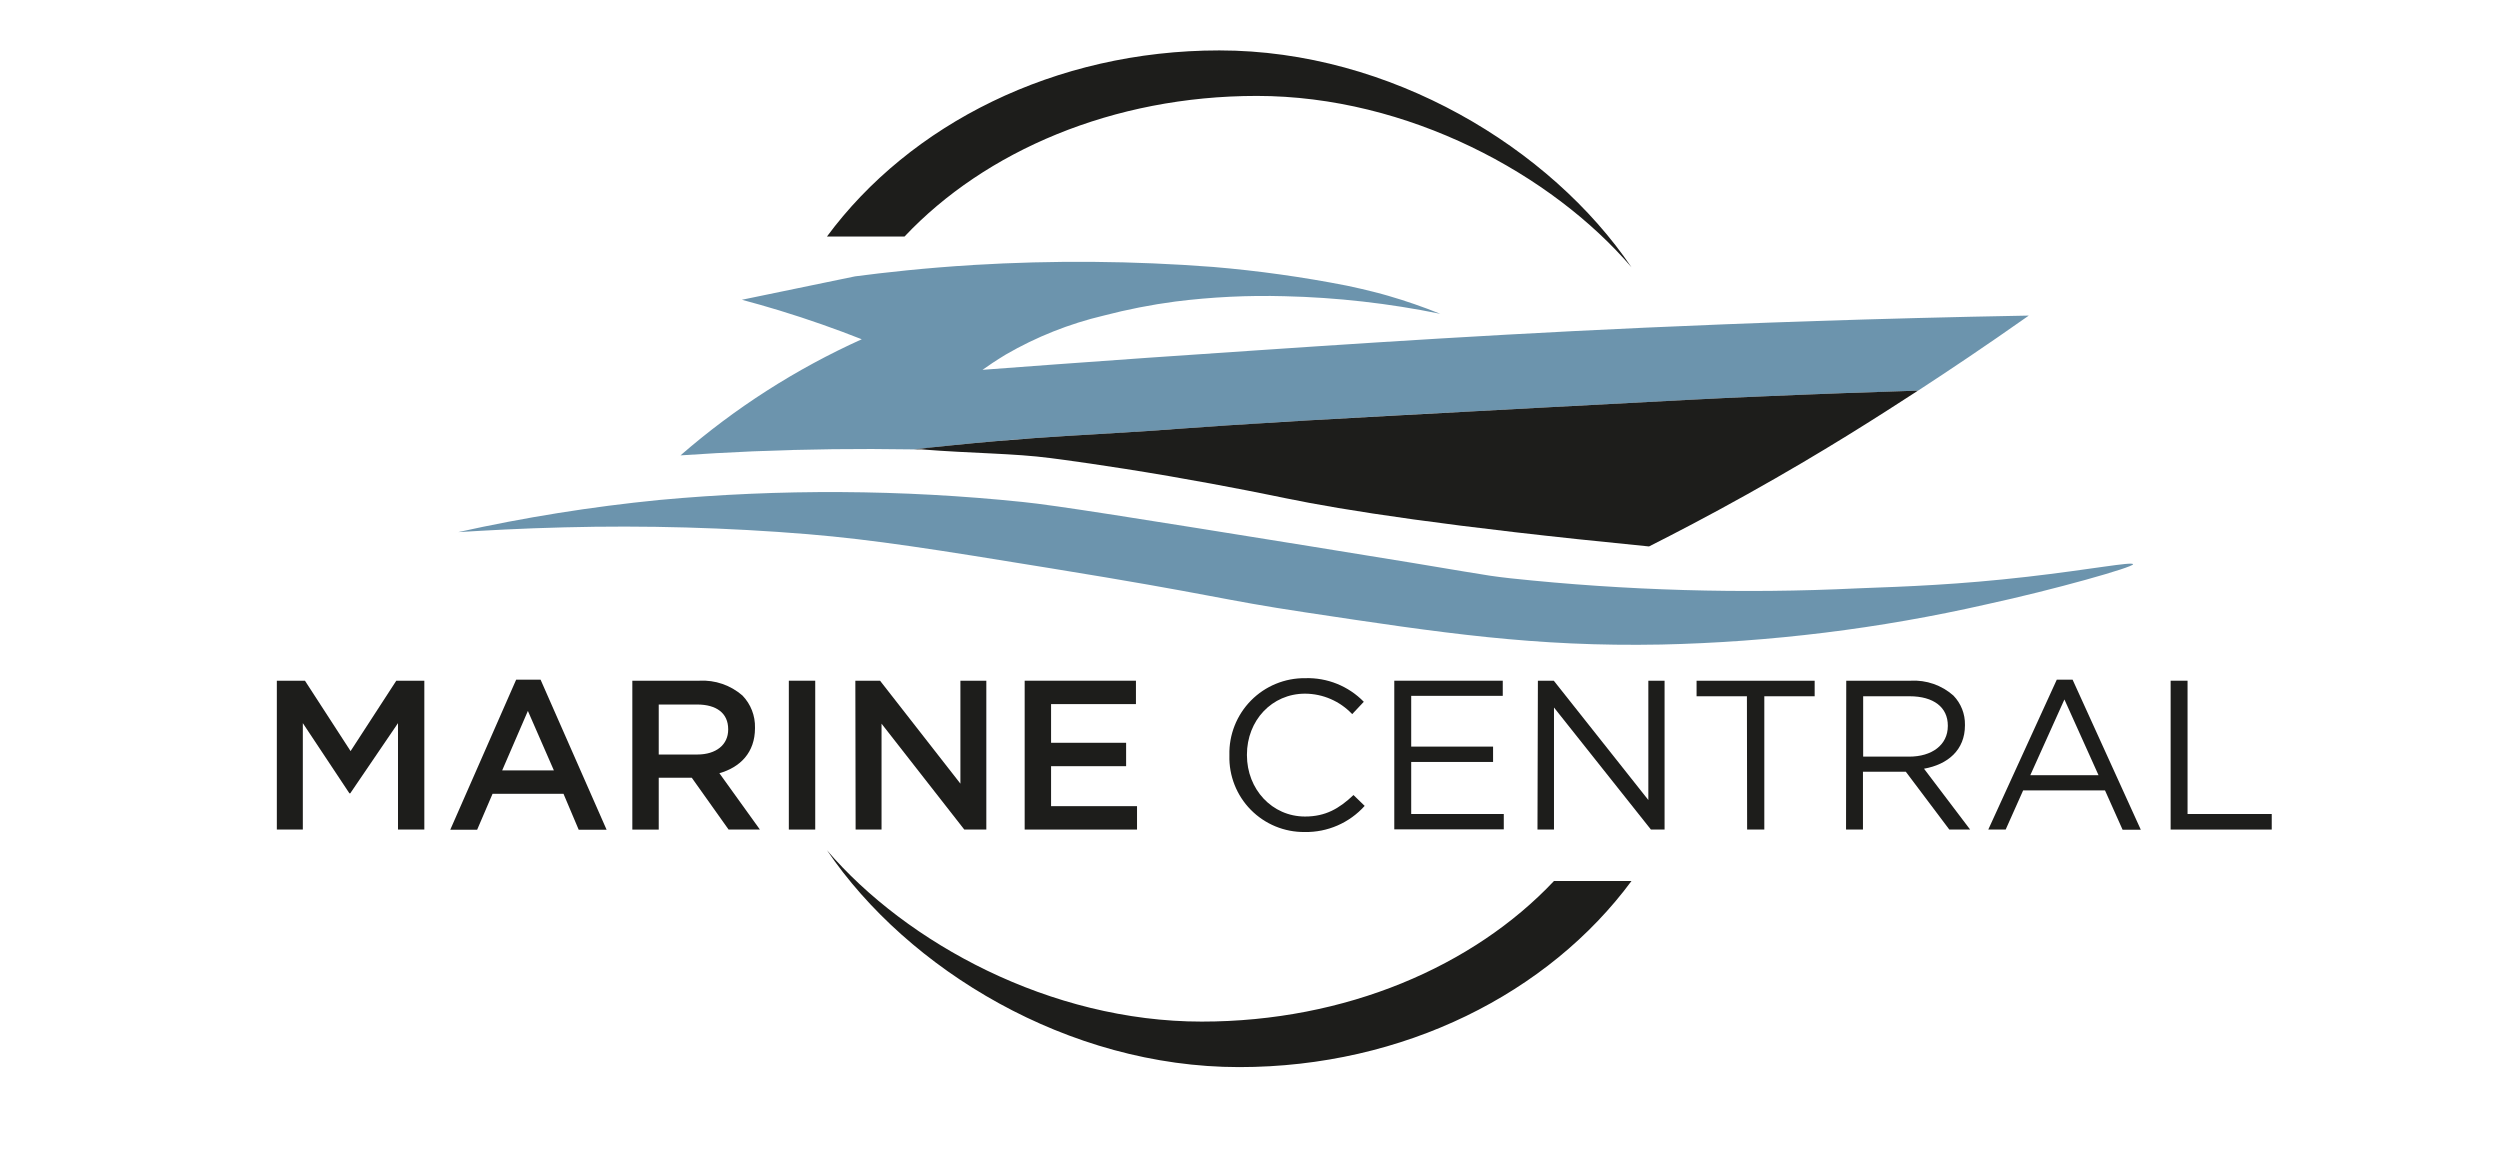
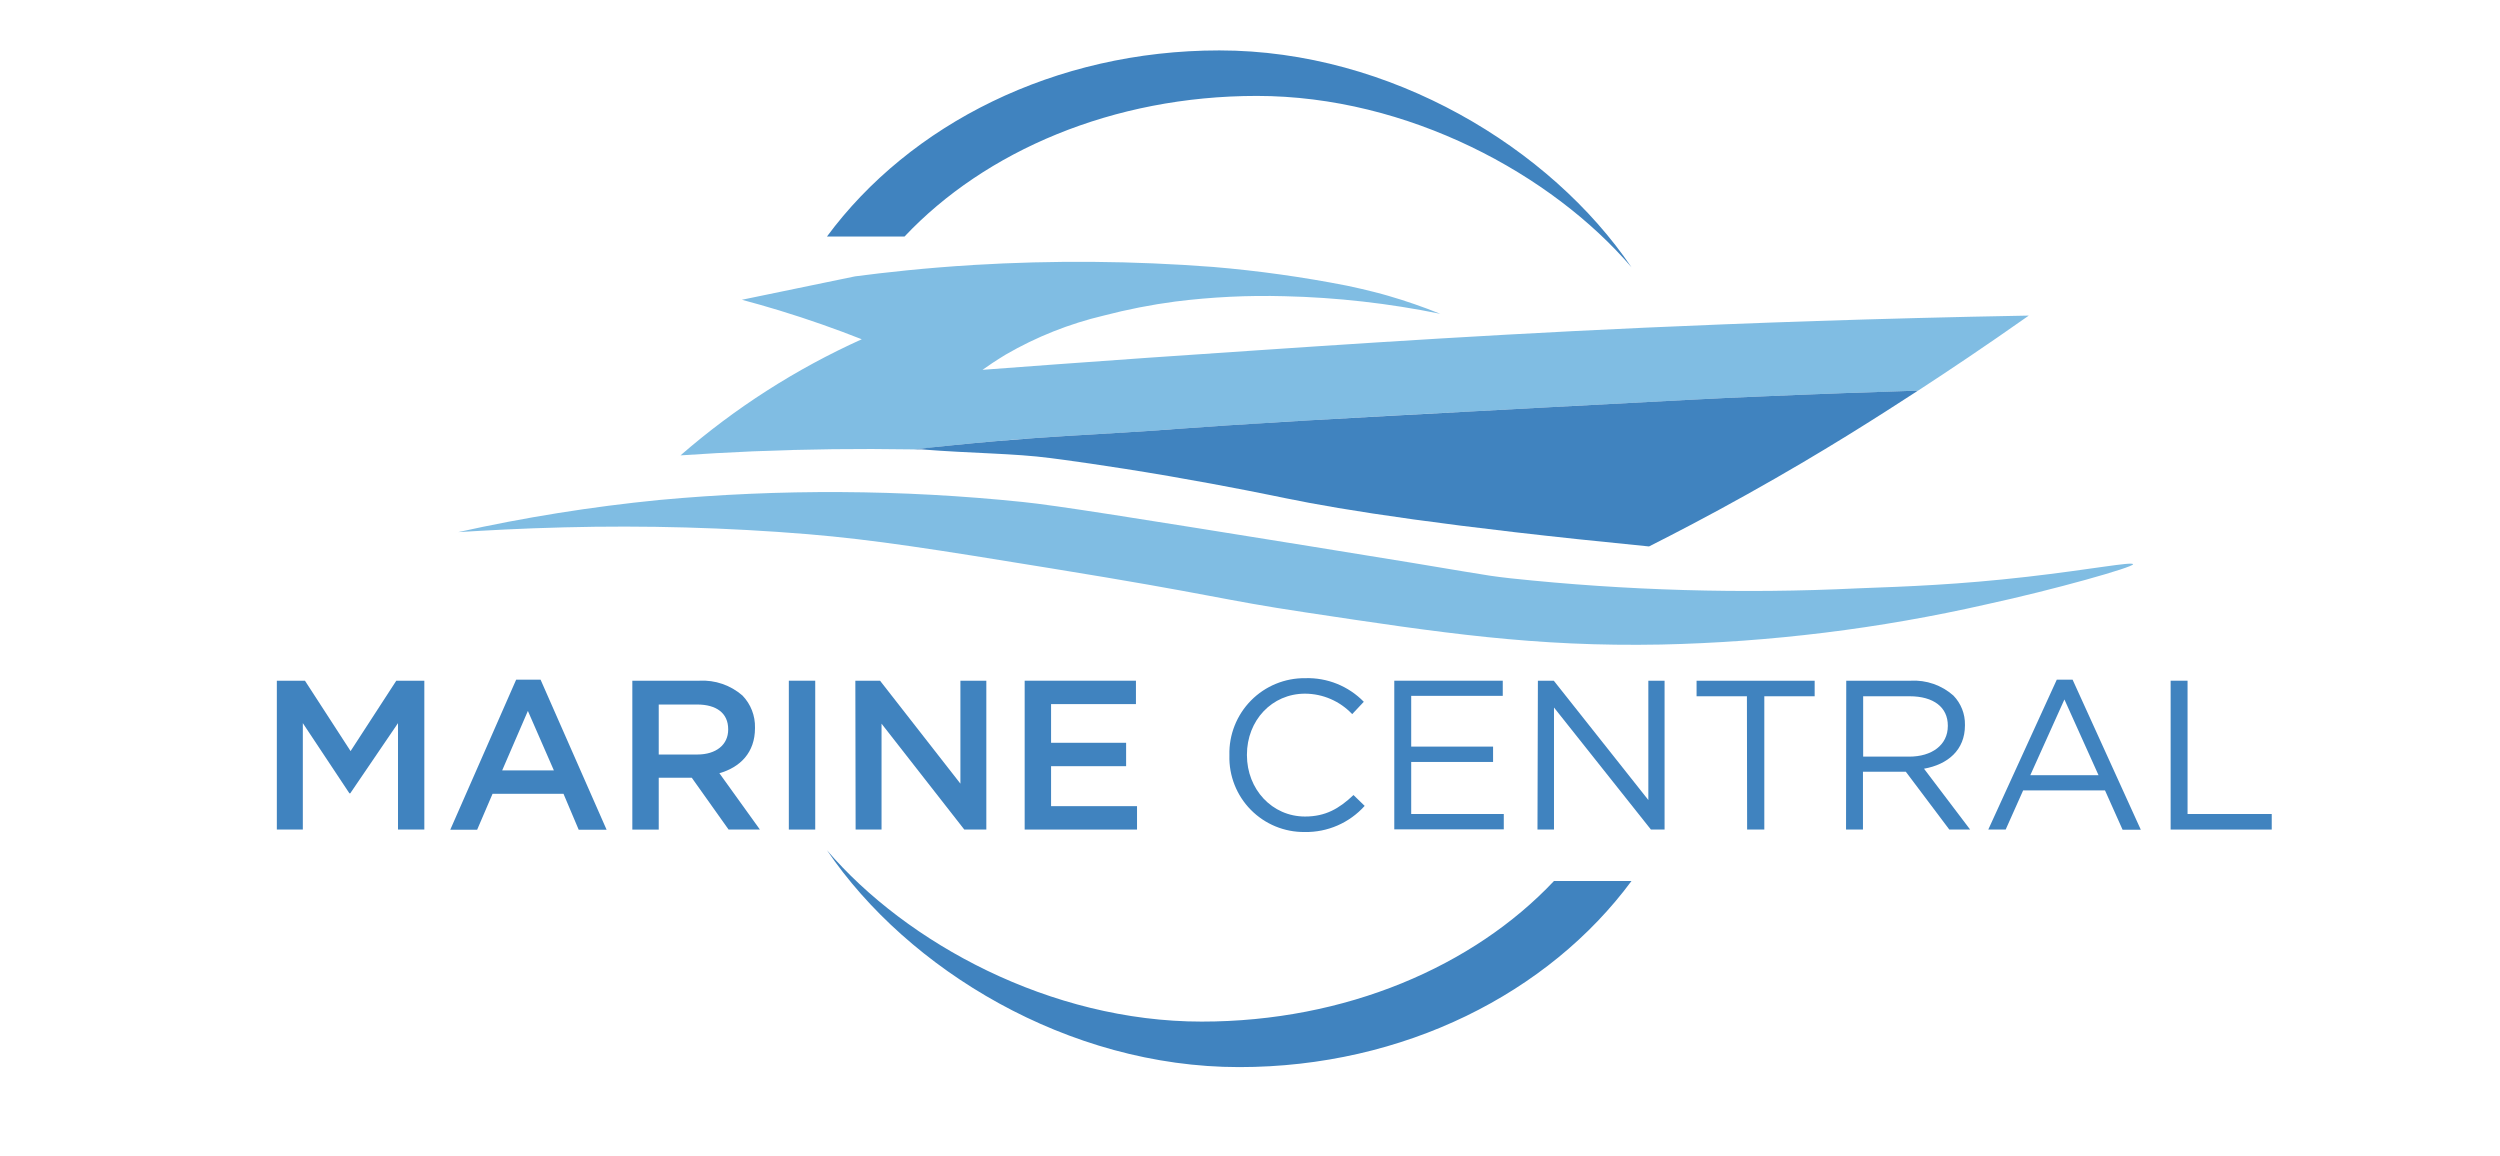
<svg xmlns="http://www.w3.org/2000/svg" id="Layer_1" data-name="Layer 1" viewBox="0 0 366.46 169.33">
  <defs>
-     <style>.cls-1{fill:#6c94ad;}.cls-2{fill:#1d1d1b;}</style>
+     <style>.cls-1{fill:#80bde3;}.cls-2{fill:#4083bf;}</style>
  </defs>
  <path class="cls-1" d="M133.4,65.87H134c1.45-.17,3.21-.36,5.2-.56,9.67-1,16.86-1.4,20.79-1.62,14.89-.86,10.33-.8,31.64-2.06,6.15-.37,15.4-.87,33.64-1.84,22-1.18,26.33-1.4,31.49-1.62,10.06-.44,18.45-.73,24.4-.91,4.41-2.87,9.93-6.56,16.23-11-22.67.41-41.79,1.12-56.23,1.77-28.31,1.28-52,3-73,4.42-10,.7-18.27,1.32-24.14,1.76.79-.57,2-1.38,3.43-2.25a53,53,0,0,1,14.33-5.7,86.79,86.79,0,0,1,10.5-2.06,105.19,105.19,0,0,1,16-.78A129.29,129.29,0,0,1,211.12,46a78.91,78.91,0,0,0-7.66-2.65c-.75-.22-3-.84-6-1.47a179.76,179.76,0,0,0-19.63-2.75,257.81,257.81,0,0,0-35.13-.29c-7.15.44-13.11,1.11-17.36,1.67l-16.59,3.43q2.7.72,5.5,1.57c4.29,1.31,8.32,2.74,12.07,4.22A108.46,108.46,0,0,0,99.75,66.75c3.46-.24,7-.43,10.59-.59C118.33,65.83,126,65.75,133.4,65.87Z" />
  <path class="cls-2" d="M281.14,57.26c-5.95.18-14.34.47-24.4.91-5.16.22-9.52.44-31.49,1.62-18.24,1-27.49,1.47-33.64,1.84-21.31,1.26-16.75,1.2-31.64,2.06-3.93.22-11.12.63-20.79,1.62-2,.2-3.75.39-5.2.56H135c7.68.61,13.59.57,19,1.28,1.56.2,8.21,1.07,17.37,2.64,8.92,1.54,15.46,2.91,17.07,3.24,8.47,1.75,23.69,4.17,53.28,7.07,3.7-1.87,8.66-4.44,14.42-7.66,11.23-6.26,19.5-11.61,24.73-15Z" />
  <path class="cls-2" d="M132.59,34.67c11.8-12.52,30.54-20.61,51.64-20.61,22.17,0,43.28,11.51,54.92,25.12C227.32,21.7,203.84,7.39,178.74,7.39c-24.17,0-45.4,10.87-57.52,27.28Z" />
  <path class="cls-2" d="M227.79,129.14c-11.8,12.52-30.54,20.61-51.64,20.61-22.18,0-43.28-11.51-54.93-25.12,11.84,17.48,35.31,31.79,60.42,31.79,24.17,0,45.4-10.88,57.51-27.28Z" />
  <path class="cls-1" d="M67.17,78a248.65,248.65,0,0,1,29.44-4.71,272.91,272.91,0,0,1,53.28.29c4.75.47,17.2,2.47,42.09,6.48,26.27,4.22,24.51,4.15,29.44,4.71a329.88,329.88,0,0,0,50.92,1.47c7.35-.27,14.76-.54,24.8-1.69,9.25-1.06,15.45-2.26,15.53-1.84s-11.48,3.71-21.49,5.88a238.63,238.63,0,0,1-47.68,5.89c-18.54.35-32.12-1.69-52.11-4.71-12.88-1.94-13.09-2.53-37.38-6.47-17.07-2.78-25.8-4.18-35.62-5a332.39,332.39,0,0,0-35.67-1C76.45,77.45,71.14,77.76,67.17,78Z" />
  <path class="cls-2" d="M40.58,99.78H44.7l6.69,10.32,6.7-10.32H62.2V121.6H58.34V106l-7,10.29h-.12L44.39,106V121.6H40.58Z" />
  <path class="cls-2" d="M75.66,99.63h3.58l9.68,22H84.83l-2.23-5.27H72.2l-2.26,5.27H66Zm5.53,13.3-3.81-8.72-3.77,8.72Z" />
  <path class="cls-2" d="M92.69,99.78h9.81a8.89,8.89,0,0,1,6.34,2.18,6.56,6.56,0,0,1,1.83,4.71v.06c0,3.59-2.17,5.74-5.22,6.61l5.94,8.26H106.8L101.4,114H96.56v7.61H92.69Zm9.52,10.82c2.77,0,4.53-1.44,4.53-3.65v-.06c0-2.34-1.7-3.62-4.56-3.62H96.56v7.33Z" />
  <path class="cls-2" d="M115.63,99.78h3.87V121.6h-3.87Z" />
  <path class="cls-2" d="M125.38,99.78H129l11.78,15.09V99.78h3.8V121.6h-3.23l-12.13-15.52V121.6h-3.8Z" />
  <path class="cls-2" d="M150.2,99.78h16.31v3.43H154.07v5.67h11v3.43h-11v5.86h12.6v3.43H150.2Z" />
  <path class="cls-2" d="M180.21,110.75v-.06a11,11,0,0,1,11.12-11.28,11.49,11.49,0,0,1,8.58,3.46l-1.7,1.81a9.56,9.56,0,0,0-6.91-3c-4.87,0-8.52,3.93-8.52,8.95v.06c0,5,3.68,9,8.52,9,3,0,5-1.16,7.1-3.15l1.64,1.59a11.53,11.53,0,0,1-8.8,3.83A10.92,10.92,0,0,1,180.21,110.75Z" />
  <path class="cls-2" d="M204.38,99.78h15.9V102H206.86v7.44h12v2.25h-12v7.63h13.57v2.25H204.38Z" />
  <path class="cls-2" d="M225.43,99.78h2.33l13.86,17.49V99.78H244V121.6h-2l-14.21-17.89V121.6h-2.42Z" />
  <path class="cls-2" d="M256.07,102.06h-7.38V99.78H266v2.28h-7.38V121.6h-2.52Z" />
  <path class="cls-2" d="M270.63,99.78h9.45a8.72,8.72,0,0,1,6.26,2.18,6,6,0,0,1,1.69,4.3v.07c0,3.61-2.51,5.73-6,6.35l6.76,8.92h-3.05l-6.38-8.48h-6.28v8.48h-2.48Zm9.23,11.13c3.3,0,5.66-1.69,5.66-4.49v-.06c0-2.68-2.07-4.3-5.62-4.3h-6.79v8.85Z" />
  <path class="cls-2" d="M301.49,99.63h2.32l10,22h-2.67l-2.58-5.77h-12L294,121.6h-2.55Zm6.12,14-5-11.1-5,11.1Z" />
  <path class="cls-2" d="M318.18,99.78h2.48v19.54H333v2.28H318.18Z" />
</svg>
